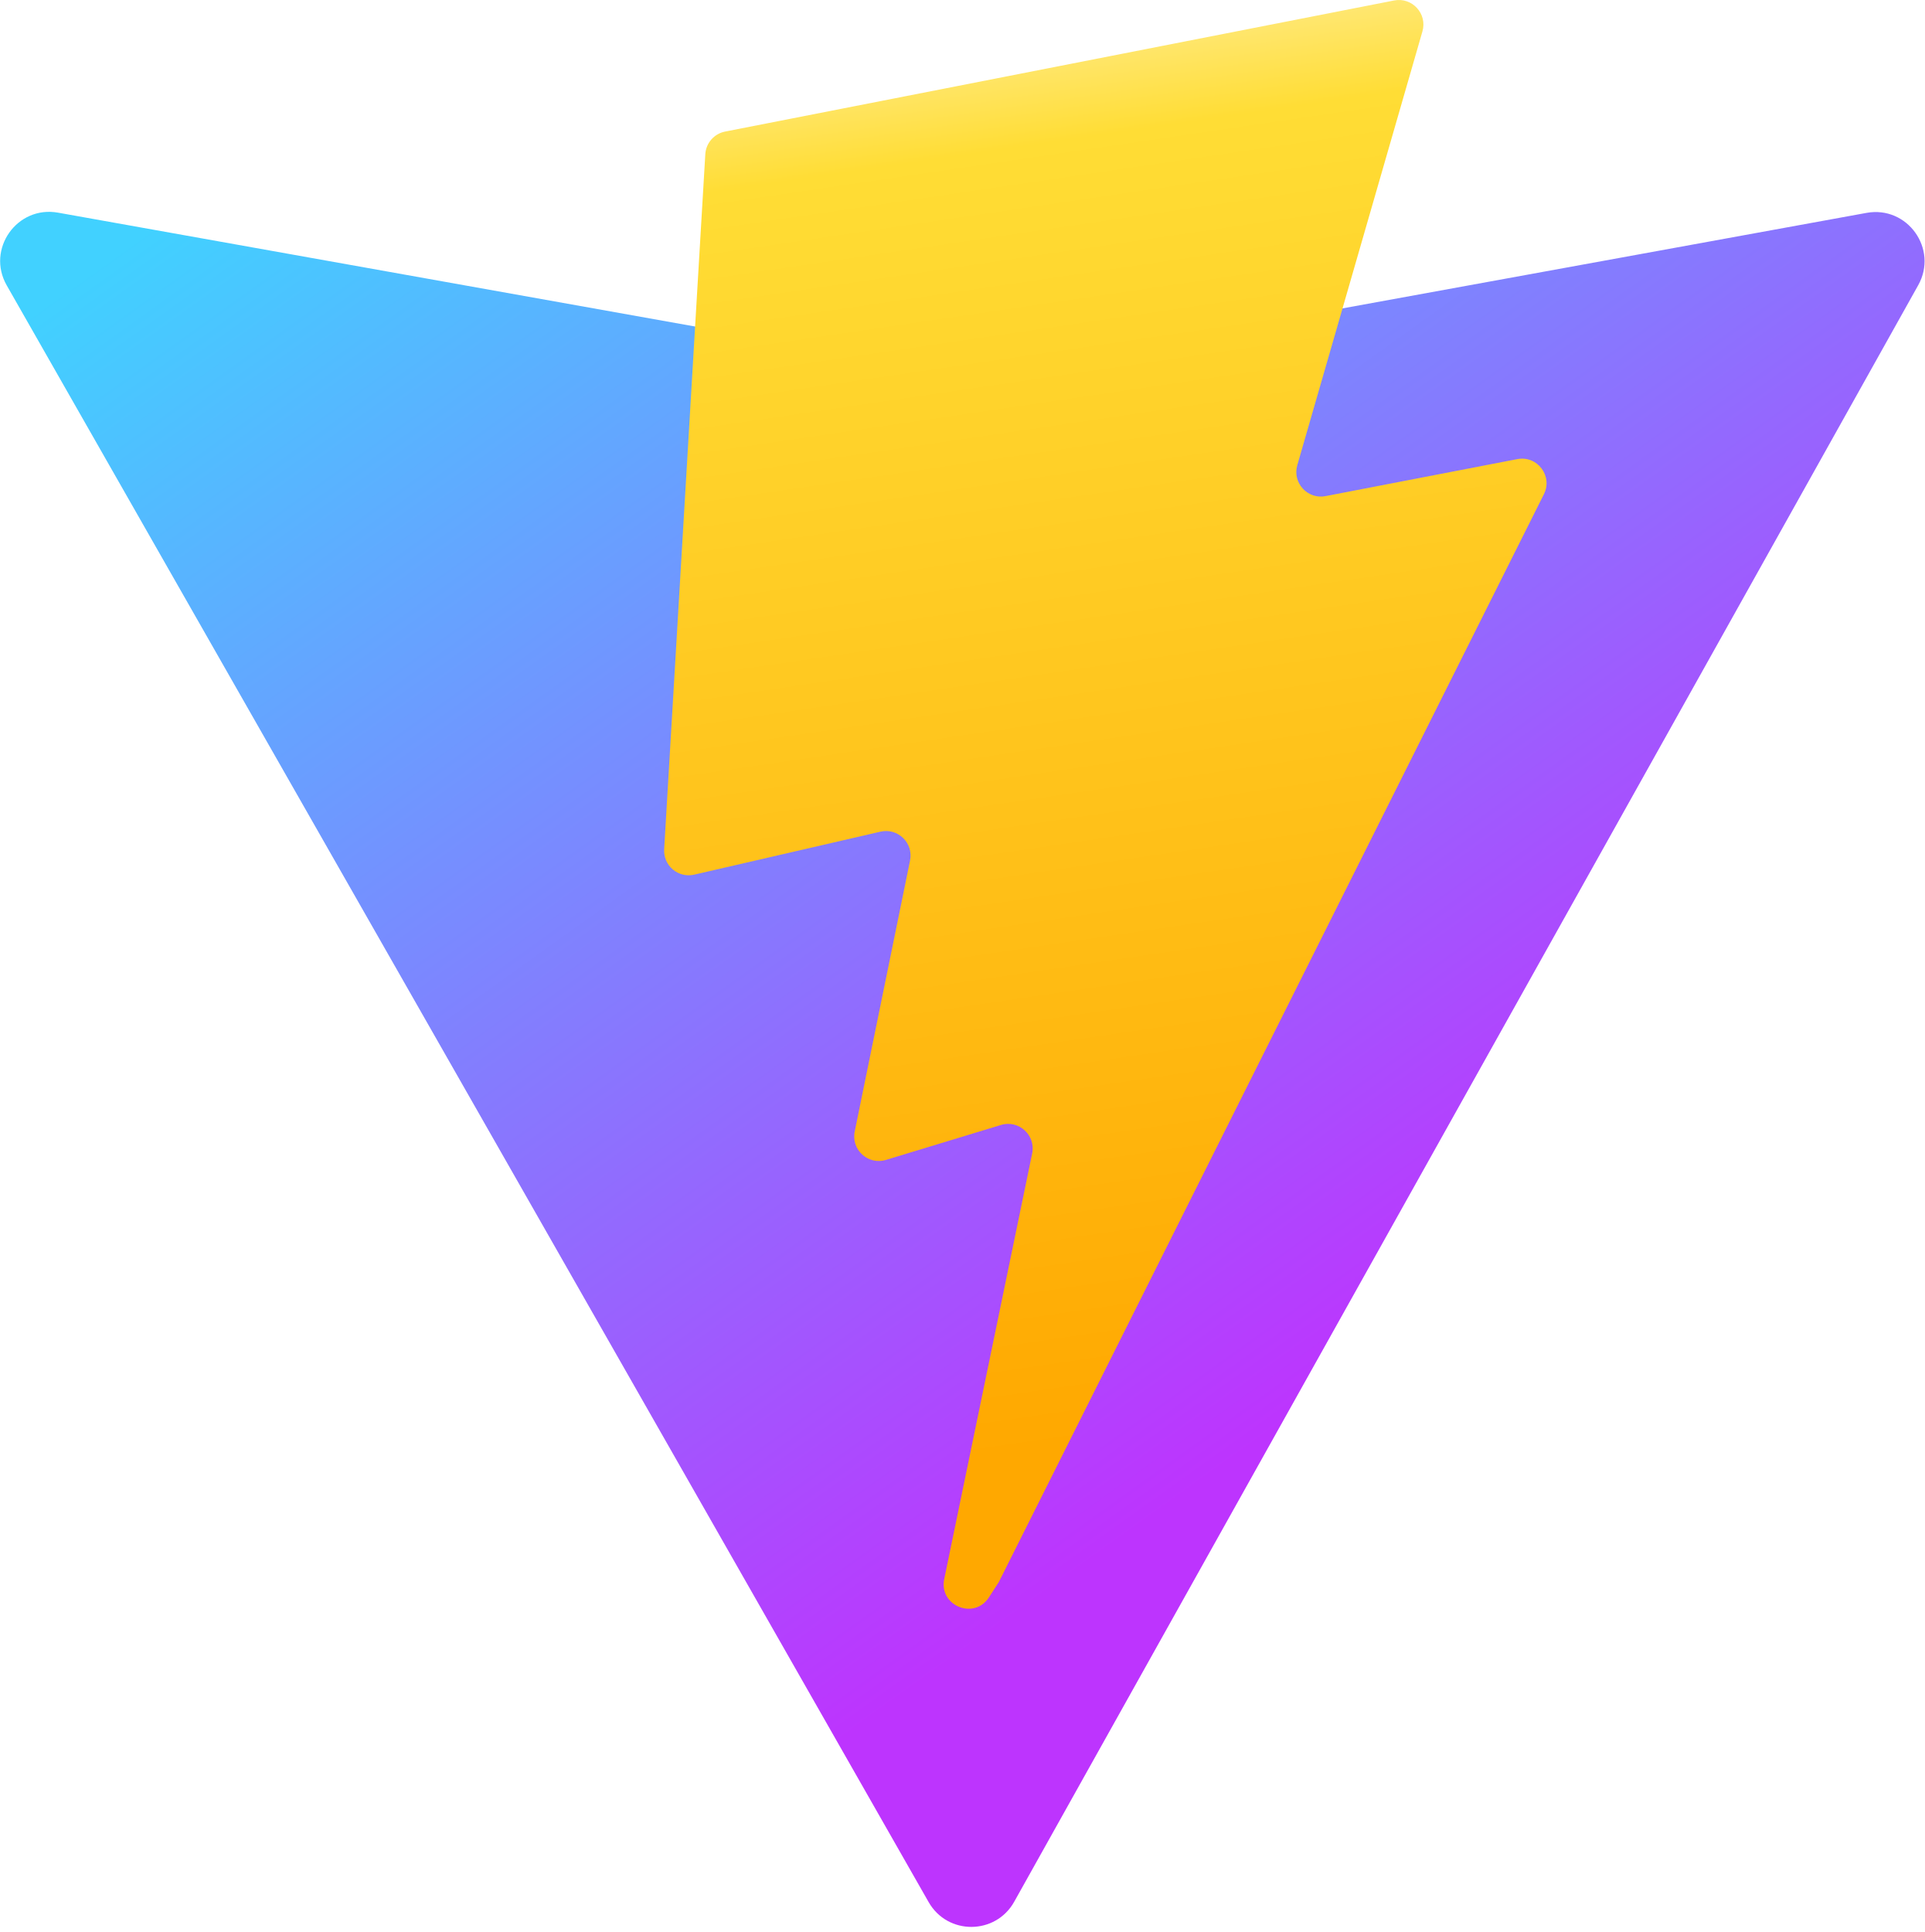
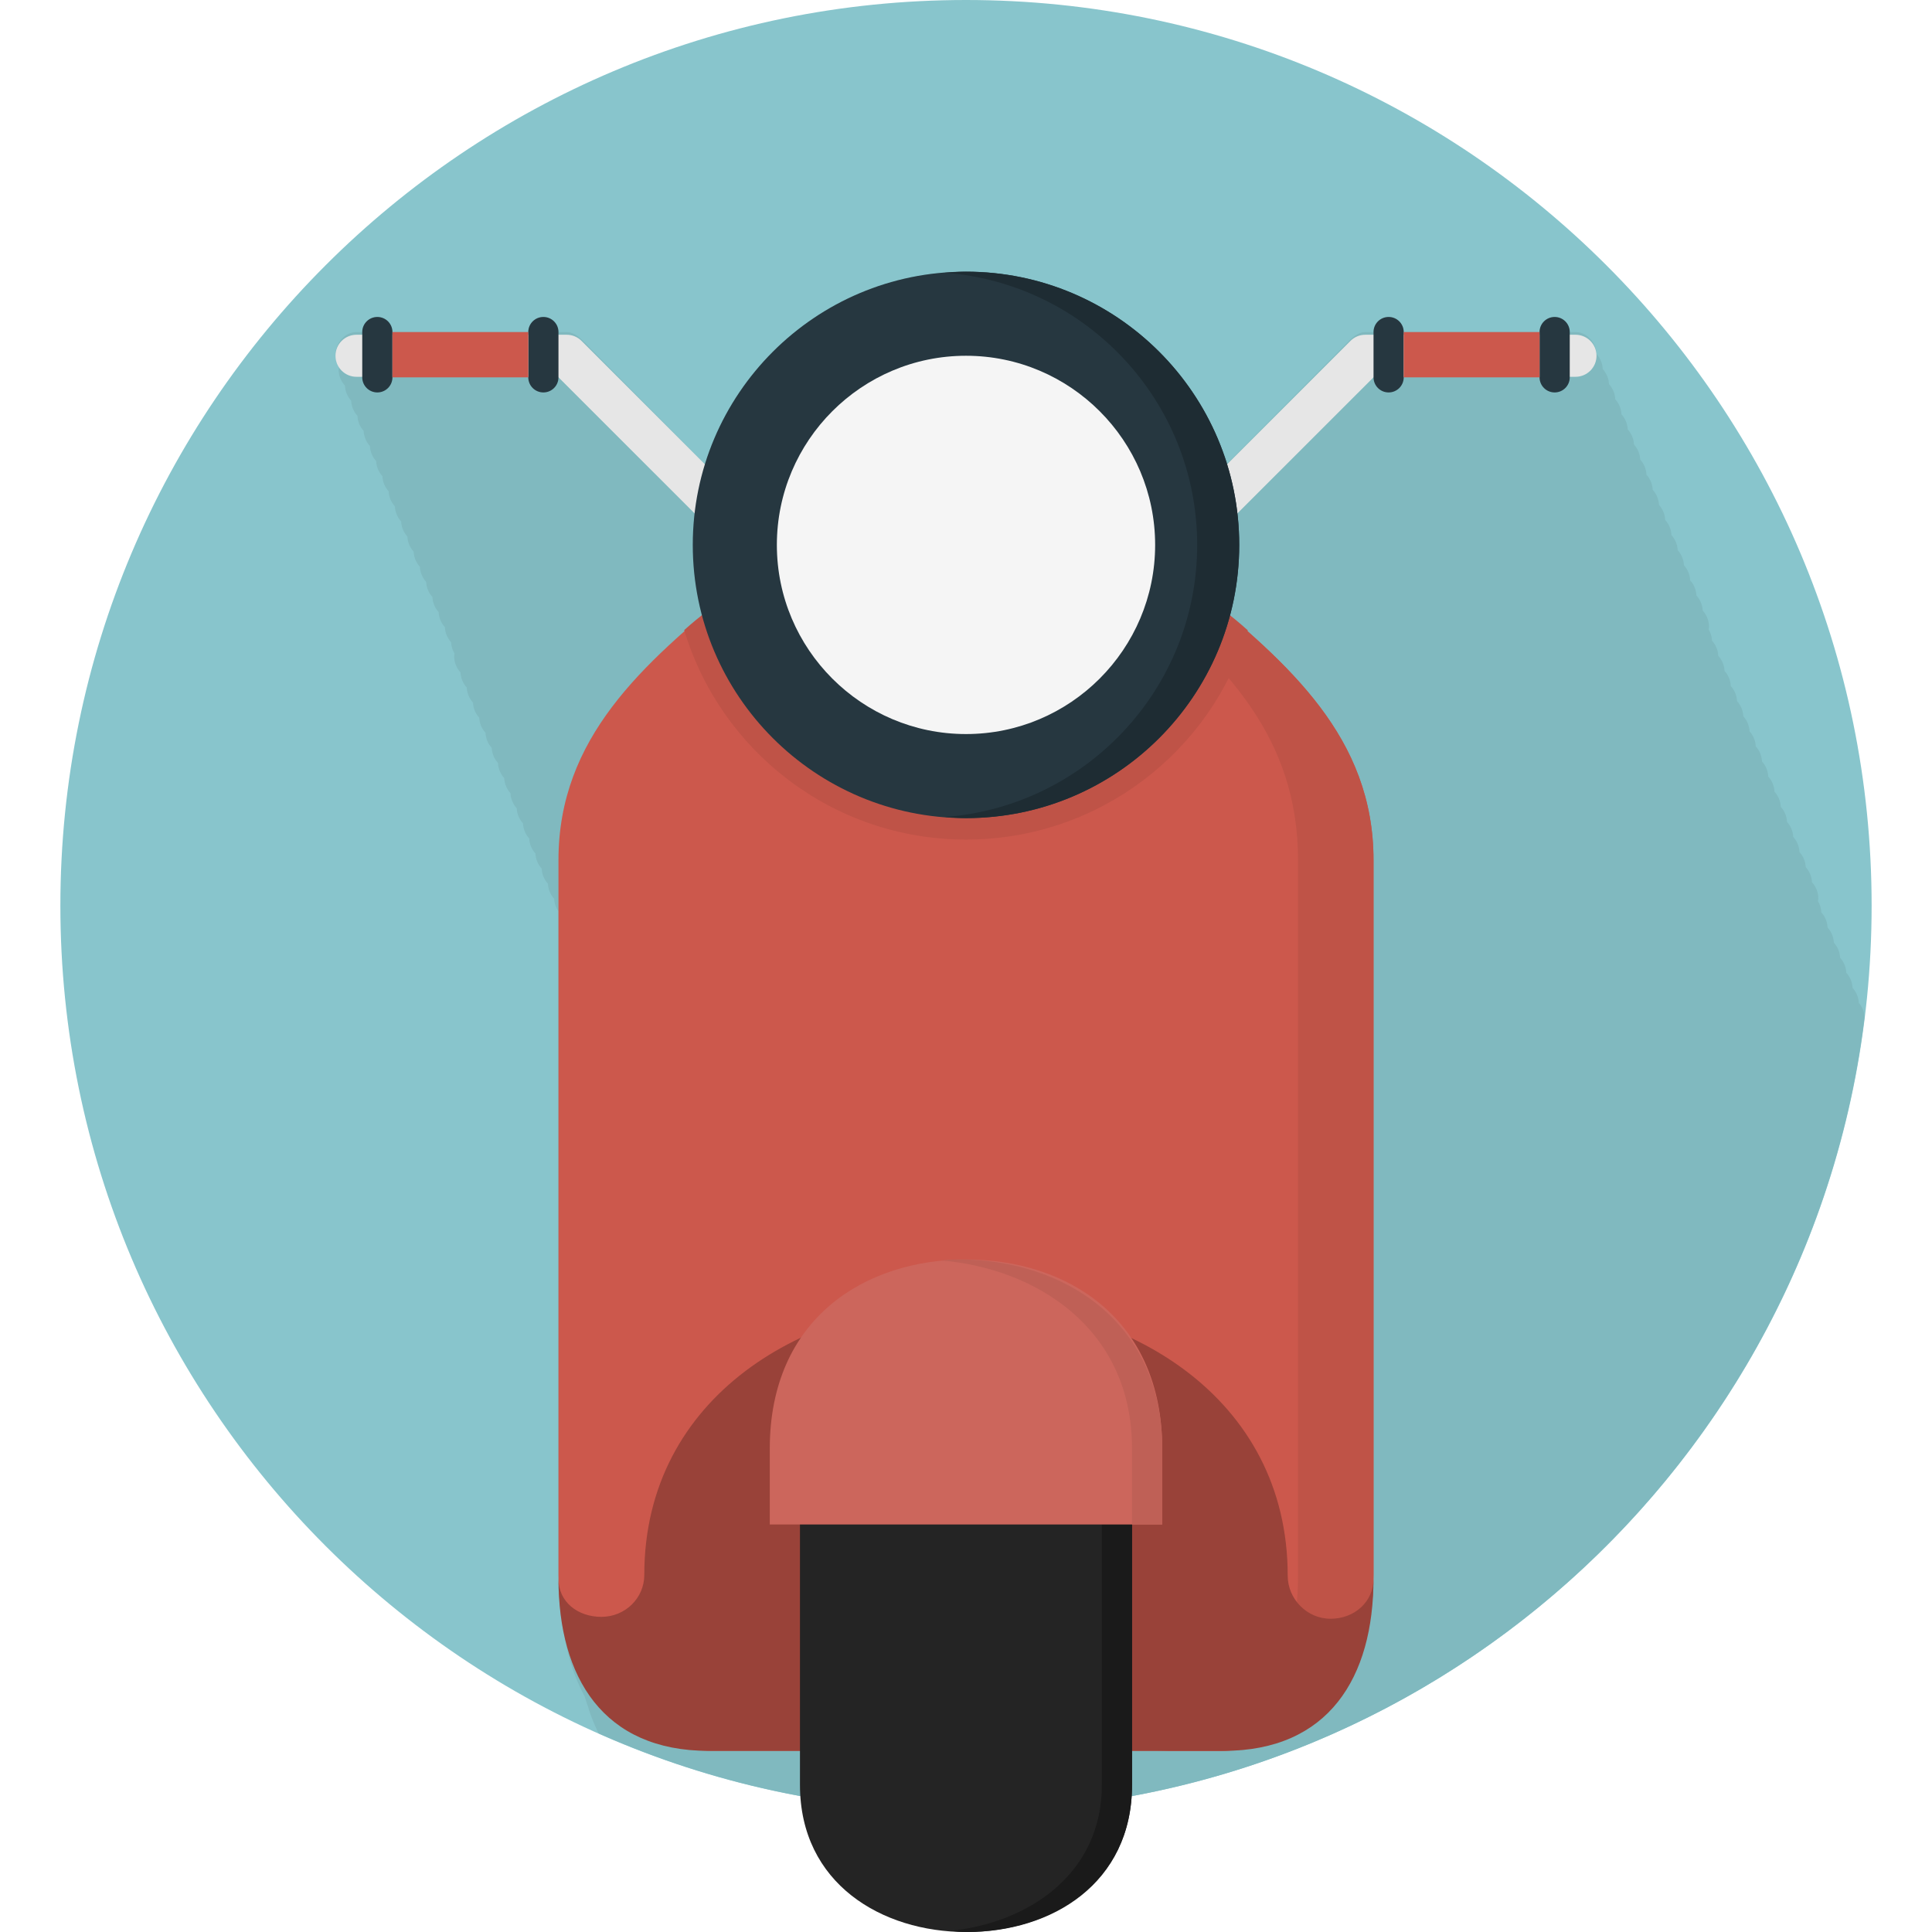
- <svg xmlns="http://www.w3.org/2000/svg" aria-hidden="true" role="img" class="iconify iconify--logos" width="31.88" height="32" preserveAspectRatio="xMidYMid meet" viewBox="0 0 256 257">
-   <defs>
-     <linearGradient id="IconifyId1813088fe1fbc01fb466" x1="-.828%" x2="57.636%" y1="7.652%" y2="78.411%">
-       <stop offset="0%" stop-color="#41D1FF" />
-       <stop offset="100%" stop-color="#BD34FE" />
-     </linearGradient>
-     <linearGradient id="IconifyId1813088fe1fbc01fb467" x1="43.376%" x2="50.316%" y1="2.242%" y2="89.03%">
-       <stop offset="0%" stop-color="#FFEA83" />
-       <stop offset="8.333%" stop-color="#FFDD35" />
-       <stop offset="100%" stop-color="#FFA800" />
-     </linearGradient>
-   </defs>
-   <path fill="url(#IconifyId1813088fe1fbc01fb466)" d="M255.153 37.938L134.897 252.976c-2.483 4.44-8.862 4.466-11.382.048L.875 37.958c-2.746-4.814 1.371-10.646 6.827-9.67l120.385 21.517a6.537 6.537 0 0 0 2.322-.004l117.867-21.483c5.438-.991 9.574 4.796 6.877 9.62Z" />
-   <path fill="url(#IconifyId1813088fe1fbc01fb467)" d="M185.432.063L96.44 17.501a3.268 3.268 0 0 0-2.634 3.014l-5.474 92.456a3.268 3.268 0 0 0 3.997 3.378l24.777-5.718c2.318-.535 4.413 1.507 3.936 3.838l-7.361 36.047c-.495 2.426 1.782 4.5 4.151 3.78l15.304-4.649c2.372-.72 4.652 1.36 4.15 3.788l-11.698 56.621c-.732 3.542 3.979 5.473 5.943 2.437l1.313-2.028l72.516-144.72c1.215-2.423-.88-5.186-3.54-4.672l-25.505 4.922c-2.396.462-4.435-1.77-3.759-4.114l16.646-57.705c.677-2.35-1.37-4.583-3.769-4.113Z" />
+ <svg xmlns="http://www.w3.org/2000/svg" version="1.1" id="Layer_1" x="0px" y="0px" viewBox="0 0 512 512" style="enable-background:new 0 0 512 512;" xml:space="preserve">
+   <circle style="fill:#88C5CC;" cx="256" cy="240" r="240" />
+   <path style="fill:#80B9BF;" d="M494.152,269.312c-0.156-1.304-0.672-2.564-1.548-3.512c-0.056-1.488-0.664-2.92-1.652-3.996  c-0.056-1.492-0.668-2.928-1.656-4.004c-0.056-1.488-0.668-2.924-1.656-4c-0.056-1.488-0.668-2.924-1.656-4  c-0.052-1.488-0.668-2.924-1.656-4c-0.052-1.488-0.668-2.924-1.656-4c-0.036-1.06-0.352-2.084-0.892-2.972  c0.04-0.272,0.084-0.552,0.084-0.828c0-1.564-0.644-3.08-1.676-4.2c-0.052-1.488-0.664-2.92-1.652-3.996  c-0.052-1.492-0.668-2.928-1.656-4.004c-0.052-1.488-0.668-2.924-1.656-4c-0.052-1.488-0.668-2.924-1.656-4  c-0.052-1.488-0.668-2.924-1.656-4c-0.052-1.488-0.668-2.924-1.652-4c-0.056-1.488-0.672-2.924-1.656-4  c-0.056-1.488-0.668-2.924-1.656-4c-0.056-1.488-0.664-2.916-1.652-3.996c-0.056-1.492-0.668-2.928-1.656-4.004  c-0.056-1.488-0.668-2.924-1.656-4c-0.052-1.488-0.668-2.924-1.656-4c-0.052-1.488-0.668-2.924-1.656-4  c-0.052-1.488-0.668-2.924-1.656-4c-0.052-1.488-0.668-2.924-1.656-4c-0.052-1.488-0.668-2.924-1.656-4  c-0.036-1.052-0.352-2.084-0.888-2.968c0.04-0.268,0.084-0.552,0.084-0.832c0-1.564-0.644-3.08-1.676-4.2  c-0.052-1.488-0.668-2.924-1.656-4c-0.052-1.488-0.668-2.924-1.656-4c-0.052-1.488-0.668-2.924-1.656-4  c-0.052-1.488-0.668-2.924-1.652-4c-0.056-1.488-0.668-2.924-1.656-4c-0.056-1.488-0.668-2.924-1.656-4  c-0.056-1.488-0.664-2.916-1.652-3.996c-0.056-1.492-0.668-2.928-1.656-4.004c-0.056-1.488-0.668-2.924-1.656-4  c-0.052-1.488-0.668-2.924-1.656-4c-0.052-1.488-0.668-2.924-1.656-4c-0.052-1.488-0.668-2.924-1.656-4  c-0.052-1.488-0.668-2.924-1.656-4c-0.052-1.488-0.664-2.916-1.652-3.996c-0.052-1.492-0.668-2.928-1.656-4.004  c-0.052-1.488-0.668-2.924-1.656-4c-0.052-1.488-0.668-2.924-1.656-4c-0.1-3.004-2.536-5.8-5.548-5.8H416c0-2.212-1.788-4-4-4  s-4,1.788-4,4h-36c0-2.212-1.788-4-4-4s-4,1.788-4,4h-2.176c-1.48,0-2.896,0.936-3.94,1.988L325.348,122.7  c-0.452-1.196-0.948-2.364-1.464-3.528c-10.208-27.6-36.736-47.256-67.884-47.256c-1.884,0-3.724,0.188-5.572,0.328  c-30.064,2.292-55.024,22.936-63.616,50.772l-32.696-33.04c-1.048-1.048-2.46-1.976-3.94-1.976H148c0-2.212-1.788-4-4-4  s-4,1.788-4,4h-36c0-2.212-1.788-4-4-4s-4,1.788-4,4h-1.52c-3.084,0-5.572,2.92-5.572,6c0,1.124,0.34,2.228,0.916,3.172  c-0.04,0.272-0.084,0.556-0.084,0.828c0,1.564,0.644,3.08,1.676,4.2c0.056,1.488,0.672,2.924,1.656,4  c0.056,1.488,0.664,2.92,1.652,3.996c0.056,1.492,0.668,2.928,1.656,4.004c0.056,1.488,0.668,2.924,1.656,4  c0.056,1.488,0.668,2.924,1.656,4c0.052,1.488,0.668,2.924,1.656,4c0.052,1.488,0.668,2.924,1.656,4  c0.052,1.488,0.668,2.924,1.656,4c0.052,1.488,0.668,2.924,1.656,4c0.052,1.488,0.664,2.92,1.652,3.996  c0.052,1.492,0.668,2.928,1.656,4.004c0.052,1.488,0.668,2.924,1.656,4c0.052,1.488,0.668,2.924,1.656,4  c0.052,1.488,0.668,2.924,1.656,4c0.052,1.488,0.668,2.924,1.656,4c0.052,1.488,0.664,2.924,1.652,4  c0.056,1.488,0.664,2.92,1.652,3.996c0.04,1.056,0.352,2.084,0.896,2.976c-0.044,0.272-0.084,0.556-0.084,0.828  c0,1.564,0.644,3.08,1.676,4.2c0.056,1.488,0.668,2.924,1.656,4c0.056,1.488,0.668,2.924,1.656,4c0.052,1.488,0.668,2.924,1.656,4  c0.052,1.488,0.668,2.924,1.656,4c0.052,1.488,0.668,2.924,1.656,4c0.052,1.488,0.664,2.916,1.652,3.996  c0.052,1.492,0.668,2.928,1.656,4.004c0.052,1.488,0.668,2.924,1.656,4c0.052,1.488,0.668,2.924,1.656,4  c0.052,1.488,0.668,2.924,1.656,4c0.052,1.488,0.668,2.924,1.656,4c0.052,1.488,0.668,2.924,1.652,4  c0.056,1.488,0.668,2.924,1.656,4c0.056,1.488,0.664,2.92,1.652,3.996c0.056,1.492,0.668,2.928,1.656,4.004  c0.044,1.188,0.448,2.336,1.116,3.3v175.816v2.048v2.052c0,0.092,0.052,0.196,0.104,0.284c0.172,4.372,0.708,8.52,1.604,12.408  c1.004,5.7,2.752,10.916,5.256,15.464c0.252,0.788,0.48,1.592,0.76,2.36c0.76,2.644,1.784,5.092,2.928,7.44  C188.424,472.592,221.34,480,256,480C378.616,480,479.688,388.024,494.152,269.312z" />
+   <path style="fill:#E6E6E6;" d="M317.264,144.408c-1.424,0-2.856-0.544-3.936-1.632c-2.176-2.172-2.176-5.696,0-7.876l44.556-44.556  c1.052-1.048,2.46-1.632,3.94-1.632h55.696c3.084,0,5.572,2.492,5.572,5.572s-2.488,5.572-5.572,5.572h-53.392l-42.924,42.92  C320.112,143.864,318.692,144.408,317.264,144.408z" />
+   <g>
+     <path style="fill:#263740;" d="M372,100c0,2.212-1.788,4-4,4l0,0c-2.212,0-4-1.788-4-4V88c0-2.212,1.788-4,4-4l0,0   c2.212,0,4,1.788,4,4V100z" />
+     <path style="fill:#263740;" d="M416,100c0,2.212-1.788,4-4,4l0,0c-2.212,0-4-1.788-4-4V88c0-2.212,1.788-4,4-4l0,0   c2.212,0,4,1.788,4,4V100z" />
+   </g>
+   <rect x="372" y="88" style="fill:#CC584C;" width="36" height="12" />
+   <path style="fill:#E6E6E6;" d="M194.736,144.408c1.424,0,2.856-0.544,3.936-1.632c2.176-2.172,2.176-5.696,0-7.876l-44.556-44.556  c-1.052-1.048-2.46-1.632-3.94-1.632H94.48c-3.084,0-5.572,2.492-5.572,5.572s2.488,5.572,5.572,5.572h53.392l42.924,42.92  C191.888,143.864,193.308,144.408,194.736,144.408z" />
+   <g>
+     <path style="fill:#263740;" d="M148,88c0-2.212-1.788-4-4-4l0,0c-2.212,0-4,1.788-4,4v12c0,2.212,1.788,4,4,4l0,0   c2.212,0,4-1.788,4-4V88z" />
+     <path style="fill:#263740;" d="M104,88c0-2.212-1.788-4-4-4l0,0c-2.212,0-4,1.788-4,4v12c0,2.212,1.788,4,4,4l0,0   c2.212,0,4-1.788,4-4V88z" />
+   </g>
+   <g>
+     <rect x="104" y="88" style="fill:#CC584C;" width="36" height="12" />
+     <path style="fill:#CC584C;" d="M317.264,156H256h-61.264C170.368,176,148,195.468,148,227.948v189.368   C148,443.488,161.832,464,189.164,464H256h66.836C350.168,464,364,443.488,364,417.316V227.948   C364,195.468,341.632,176,317.264,156z" />
+   </g>
+   <g>
+     <path style="fill:#BF5347;" d="M317.264,156H256h-61.264c-4.664,4-9.164,7.128-13.412,10.976   c9.636,32.132,39.444,55.516,74.676,55.516s65.04-23.328,74.676-55.452C326.428,163.188,321.928,160,317.264,156z" />
+     <path style="fill:#BF5347;" d="M317.264,156h-16.712c24.368,20,43.44,39.468,43.44,71.948v189.368   c0,26.172-10.544,46.684-37.876,46.684h16.712c27.332,0,41.164-20.512,41.164-46.684V227.948C364,195.468,341.632,176,317.264,156z   " />
+   </g>
+   <path style="fill:#994239;" d="M187.792,464H256h68.208c27.896,0,39.784-19.444,39.784-45.616c0,6.148-5.092,10.604-11.368,10.604  c-6.28,0-11.368-5.252-11.368-11.416c0-47.528-42.892-72.532-85.256-72.532s-85.256,24.804-85.256,72.34  c0,6.152-5.084,11.104-11.368,11.104c-6.268,0-11.368-3.932-11.368-10.088C148.008,444.572,159.904,464,187.792,464z" />
+   <path style="fill:#242424;" d="M256,344.916c-22.276,0-44,12.364-44,38.988v89.108c0,26.18,21.724,38.988,44,38.988  s44-12.808,44-38.988v-89.108C300,357.272,278.276,344.916,256,344.916z" />
+   <path style="fill:#1A1A1A;" d="M255.724,344.916c-1.864,0-2.288,0.116-4.144,0.288c20.272,1.908,40.42,14.296,40.42,38.7v89.108  c0,23.992-20.008,36.72-40.272,38.684c1.852,0.18,2.78,0.304,4.64,0.304C278.644,512,300,499.192,300,473.012v-89.108  C300,357.272,278,344.916,255.724,344.916z" />
+   <path style="fill:#263740;" d="M328.408,144.408c0,40-32.44,72.408-72.408,72.408s-72.408-32.408-72.408-72.408  C183.592,104.444,216.032,72,256,72C295.96,72,328.408,104.444,328.408,144.408z" />
+   <path style="fill:#1E2C33;" d="M256,72c-1.884,0-3.724,0.144-5.572,0.28c37.36,2.856,66.836,34.048,66.836,72.124  c0,38.108-29.476,69.264-66.836,72.116c1.848,0.144,3.688,0.28,5.572,0.28c39.96,0,72.408-32.408,72.408-72.408  C328.408,104.444,295.96,72,256,72z" />
+   <path style="fill:#F5F5F5;" d="M256,194.532c-27.644,0-50.124-22.484-50.124-50.124S228.356,94.28,256,94.28  s50.124,22.484,50.124,50.124S283.644,194.532,256,194.532z" />
+   <path style="fill:#CC665C;" d="M204,404v-20.096c0-34.44,25.172-50.128,52-50.128s52,15.688,52,50.128V404H204z" />
+   <path style="fill:#BF6056;" d="M254.148,333.768c-1.844,0-3.064,0.092-4.924,0.252C274.328,336.048,300,351.836,300,383.904V404h8  v-20.096C308,349.456,280.976,333.768,254.148,333.768z" />
+   <g>
+ </g>
+   <g>
+ </g>
+   <g>
+ </g>
+   <g>
+ </g>
+   <g>
+ </g>
+   <g>
+ </g>
+   <g>
+ </g>
+   <g>
+ </g>
+   <g>
+ </g>
+   <g>
+ </g>
+   <g>
+ </g>
+   <g>
+ </g>
+   <g>
+ </g>
+   <g>
+ </g>
+   <g>
+ </g>
</svg>
